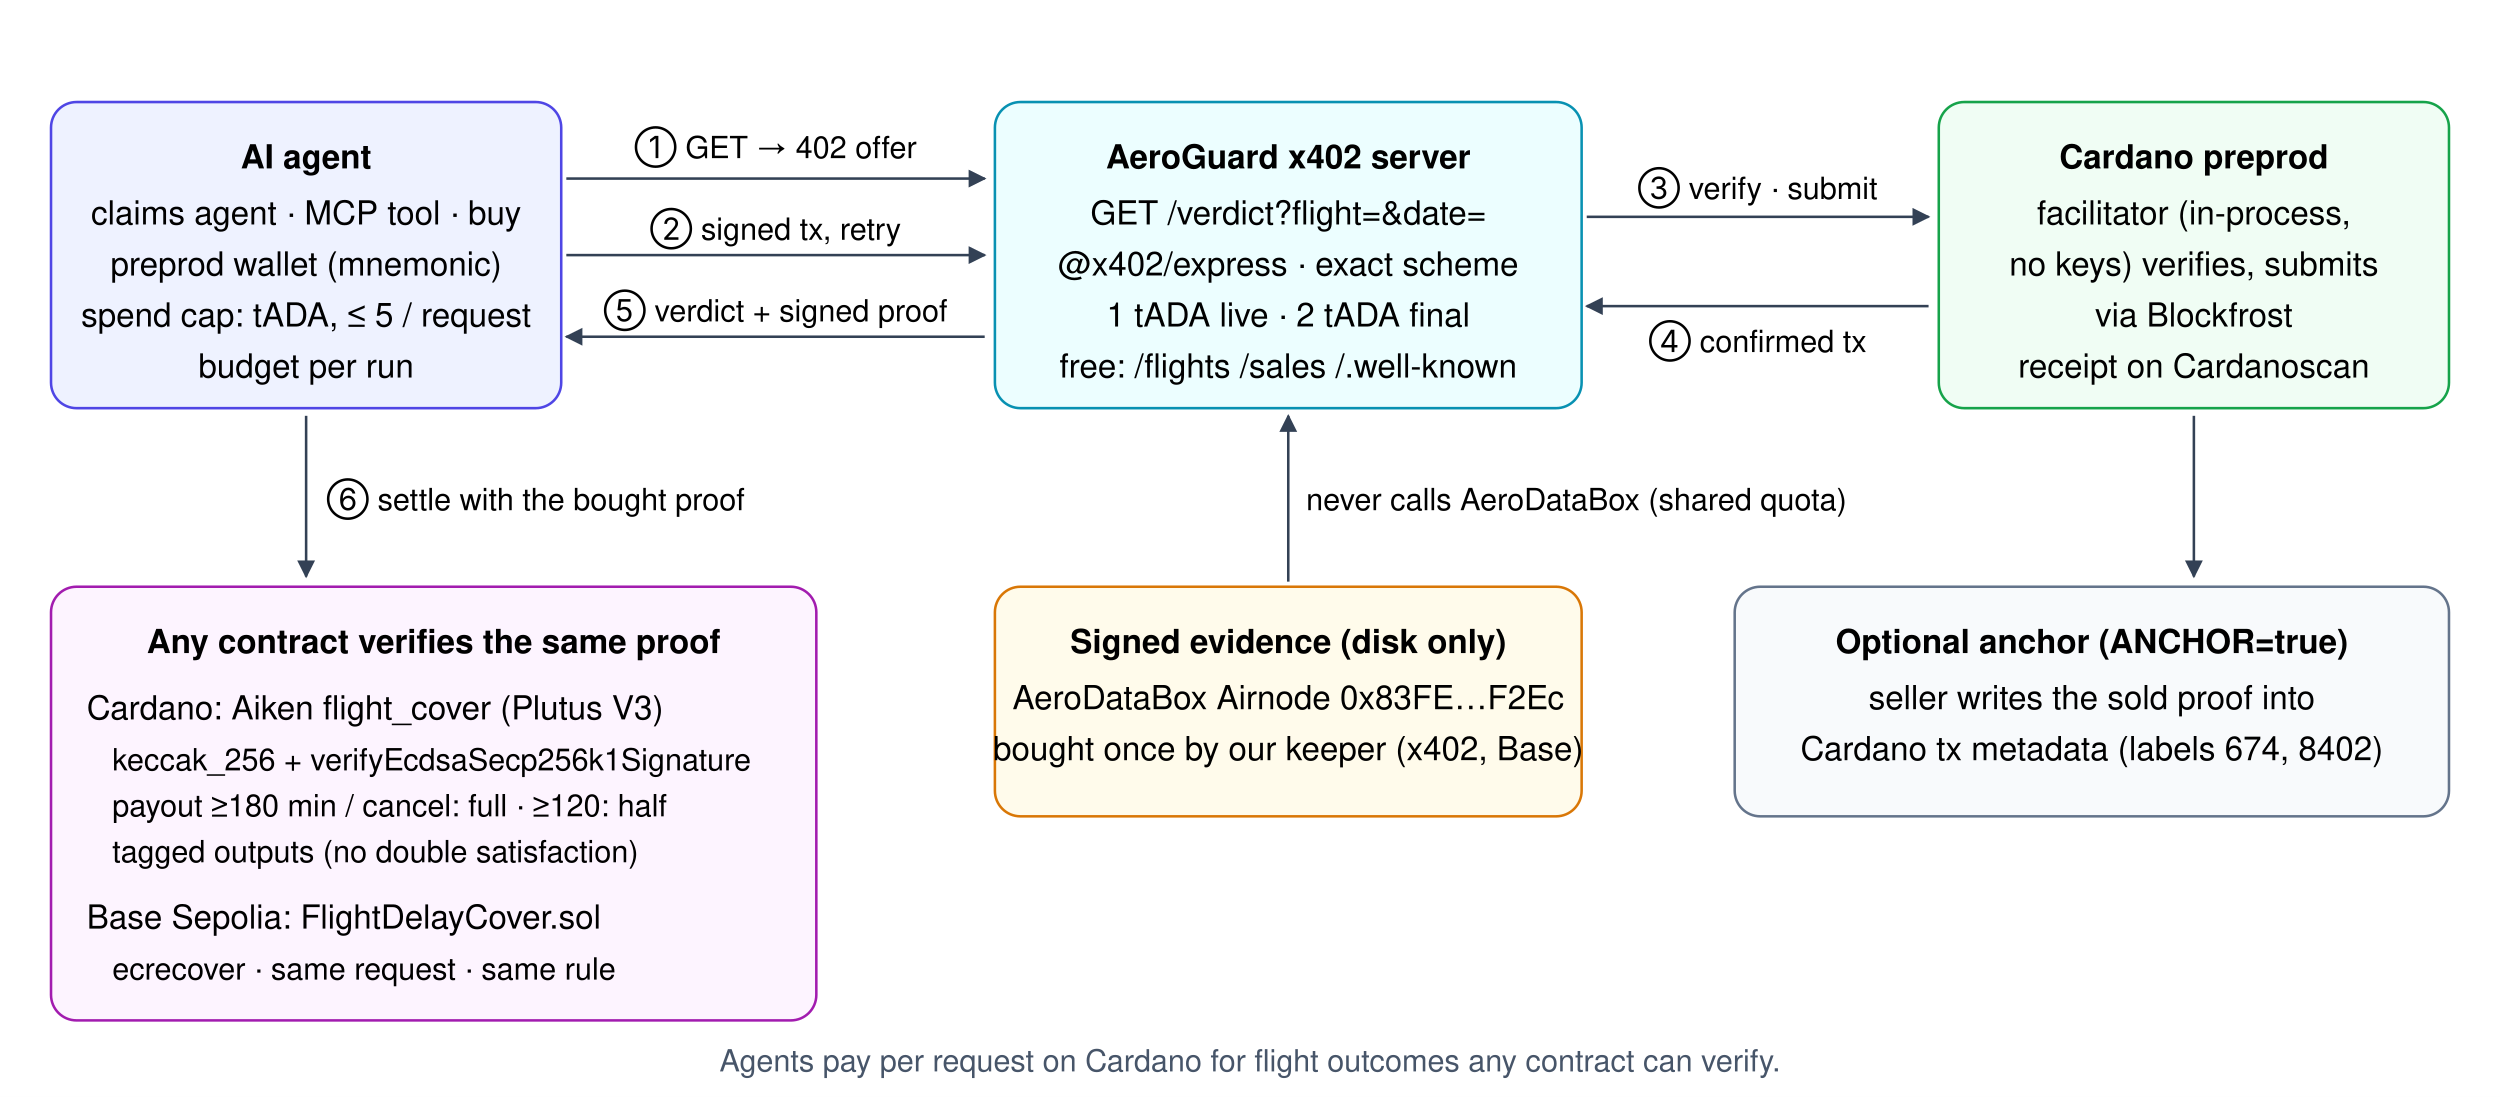
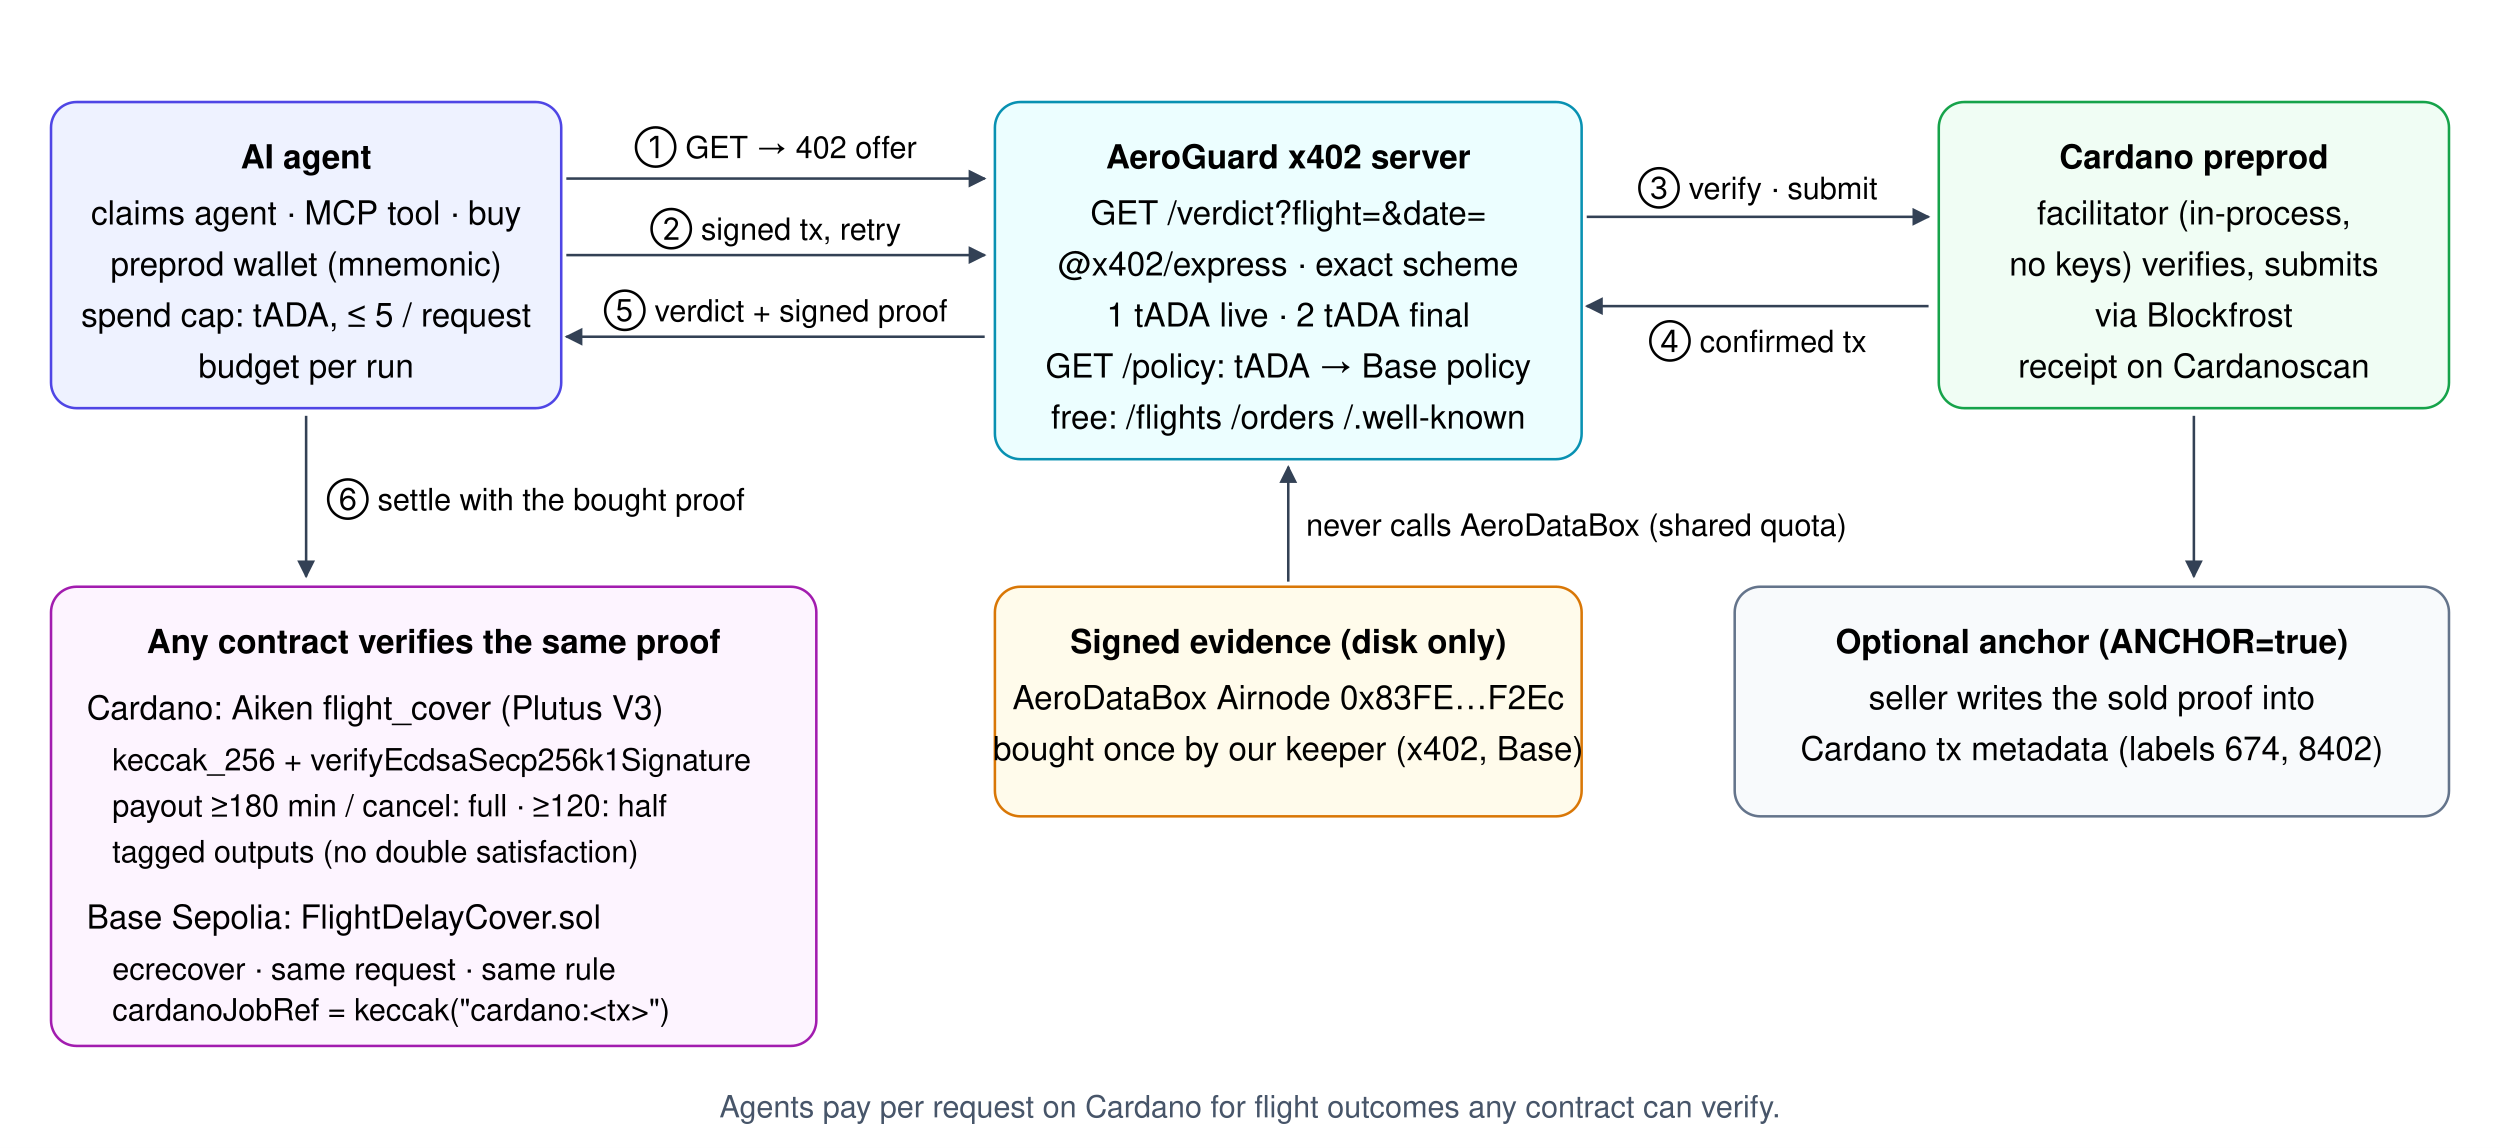
- <svg xmlns="http://www.w3.org/2000/svg" width="980" height="430" viewBox="0 0 980 430" font-family="-apple-system, Segoe UI, Helvetica, Arial, sans-serif" font-size="13">
+ <svg xmlns="http://www.w3.org/2000/svg" width="980" height="450" viewBox="0 0 980 450" font-family="-apple-system, Segoe UI, Helvetica, Arial, sans-serif" font-size="13">
  <defs>
    <marker id="a" viewBox="0 0 10 10" refX="9" refY="5" markerWidth="7" markerHeight="7" orient="auto-start-reverse">
      <path d="M0 0L10 5L0 10z" fill="#334155" />
    </marker>
  </defs>
-   <rect width="980" height="430" fill="#ffffff" />
+   <rect width="980" height="450" fill="#ffffff" />
  <rect x="20" y="40" width="200" height="120" rx="10" fill="#eef2ff" stroke="#4f46e5" />
  <text x="120" y="66" text-anchor="middle" font-weight="700">AI agent</text>
  <text x="120" y="88" text-anchor="middle">claims agent · MCP tool · buy</text>
  <text x="120" y="108" text-anchor="middle">preprod wallet (mnemonic)</text>
  <text x="120" y="128" text-anchor="middle">spend cap: tADA, ≤ 5 / request</text>
  <text x="120" y="148" text-anchor="middle">budget per run</text>
-   <rect x="390" y="40" width="230" height="120" rx="10" fill="#ecfeff" stroke="#0891b2" />
+   <rect x="390" y="40" width="230" height="140" rx="10" fill="#ecfeff" stroke="#0891b2" />
  <text x="505" y="66" text-anchor="middle" font-weight="700">AeroGuard x402 server</text>
  <text x="505" y="88" text-anchor="middle">GET /verdict?flight=&amp;date=</text>
  <text x="505" y="108" text-anchor="middle">@x402/express · exact scheme</text>
  <text x="505" y="128" text-anchor="middle">1 tADA live · 2 tADA final</text>
-   <text x="505" y="148" text-anchor="middle">free: /flights /sales /.well-known</text>
+   <text x="505" y="148" text-anchor="middle">GET /policy: tADA → Base policy</text>
+   <text x="505" y="168" text-anchor="middle">free: /flights /orders /.well-known</text>
  <rect x="760" y="40" width="200" height="120" rx="10" fill="#f0fdf4" stroke="#16a34a" />
  <text x="860" y="66" text-anchor="middle" font-weight="700">Cardano preprod</text>
  <text x="860" y="88" text-anchor="middle">facilitator (in-process,</text>
  <text x="860" y="108" text-anchor="middle">no keys) verifies, submits</text>
  <text x="860" y="128" text-anchor="middle">via Blockfrost</text>
  <text x="860" y="148" text-anchor="middle">receipt on Cardanoscan</text>
  <line x1="222" y1="70" x2="386" y2="70" stroke="#334155" marker-end="url(#a)" />
  <text x="304" y="62" text-anchor="middle" font-size="12">① GET → 402 offer</text>
  <line x1="222" y1="100" x2="386" y2="100" stroke="#334155" marker-end="url(#a)" />
  <text x="304" y="94" text-anchor="middle" font-size="12">② signed tx, retry</text>
  <line x1="386" y1="132" x2="222" y2="132" stroke="#334155" marker-end="url(#a)" />
  <text x="304" y="126" text-anchor="middle" font-size="12">⑤ verdict + signed proof</text>
  <line x1="622" y1="85" x2="756" y2="85" stroke="#334155" marker-end="url(#a)" />
  <text x="689" y="78" text-anchor="middle" font-size="12">③ verify · submit</text>
  <line x1="756" y1="120" x2="622" y2="120" stroke="#334155" marker-end="url(#a)" />
  <text x="689" y="138" text-anchor="middle" font-size="12">④ confirmed tx</text>
  <rect x="390" y="230" width="230" height="90" rx="10" fill="#fffbeb" stroke="#d97706" />
  <text x="505" y="256" text-anchor="middle" font-weight="700">Signed evidence (disk only)</text>
  <text x="505" y="278" text-anchor="middle">AeroDataBox Airnode 0x83FE…F2Ec</text>
  <text x="505" y="298" text-anchor="middle">bought once by our keeper (x402, Base)</text>
-   <line x1="505" y1="228" x2="505" y2="163" stroke="#334155" marker-end="url(#a)" />
-   <text x="512" y="200" font-size="12">never calls AeroDataBox (shared quota)</text>
-   <rect x="20" y="230" width="300" height="170" rx="10" fill="#fdf4ff" stroke="#a21caf" />
+   <line x1="505" y1="228" x2="505" y2="183" stroke="#334155" marker-end="url(#a)" />
+   <text x="512" y="210" font-size="12">never calls AeroDataBox (shared quota)</text>
+   <rect x="20" y="230" width="300" height="180" rx="10" fill="#fdf4ff" stroke="#a21caf" />
  <text x="170" y="256" text-anchor="middle" font-weight="700">Any contract verifies the same proof</text>
  <text x="34" y="282">Cardano: Aiken flight_cover (Plutus V3)</text>
  <text x="44" y="302" font-size="12">keccak_256 + verifyEcdsaSecp256k1Signature</text>
  <text x="44" y="320" font-size="12">payout ≥180 min / cancel: full · ≥120: half</text>
  <text x="44" y="338" font-size="12">tagged outputs (no double satisfaction)</text>
  <text x="34" y="364">Base Sepolia: FlightDelayCover.sol</text>
+   <text x="44" y="400" font-size="12">cardanoJobRef = keccak("cardano:&lt;tx&gt;")</text>
  <text x="44" y="384" font-size="12">ecrecover · same request · same rule</text>
  <line x1="120" y1="163" x2="120" y2="226" stroke="#334155" marker-end="url(#a)" />
  <text x="128" y="200" font-size="12">⑥ settle with the bought proof</text>
  <rect x="680" y="230" width="280" height="90" rx="10" fill="#f8fafc" stroke="#64748b" />
  <text x="820" y="256" text-anchor="middle" font-weight="700">Optional anchor (ANCHOR=true)</text>
  <text x="820" y="278" text-anchor="middle">seller writes the sold proof into</text>
  <text x="820" y="298" text-anchor="middle">Cardano tx metadata (labels 674, 8402)</text>
  <line x1="860" y1="163" x2="860" y2="226" stroke="#334155" marker-end="url(#a)" />
-   <text x="490" y="420" text-anchor="middle" font-size="12" fill="#475569">Agents pay per request on Cardano for flight outcomes any contract can verify.</text>
+   <text x="490" y="438" text-anchor="middle" font-size="12" fill="#475569">Agents pay per request on Cardano for flight outcomes any contract can verify.</text>
</svg>
